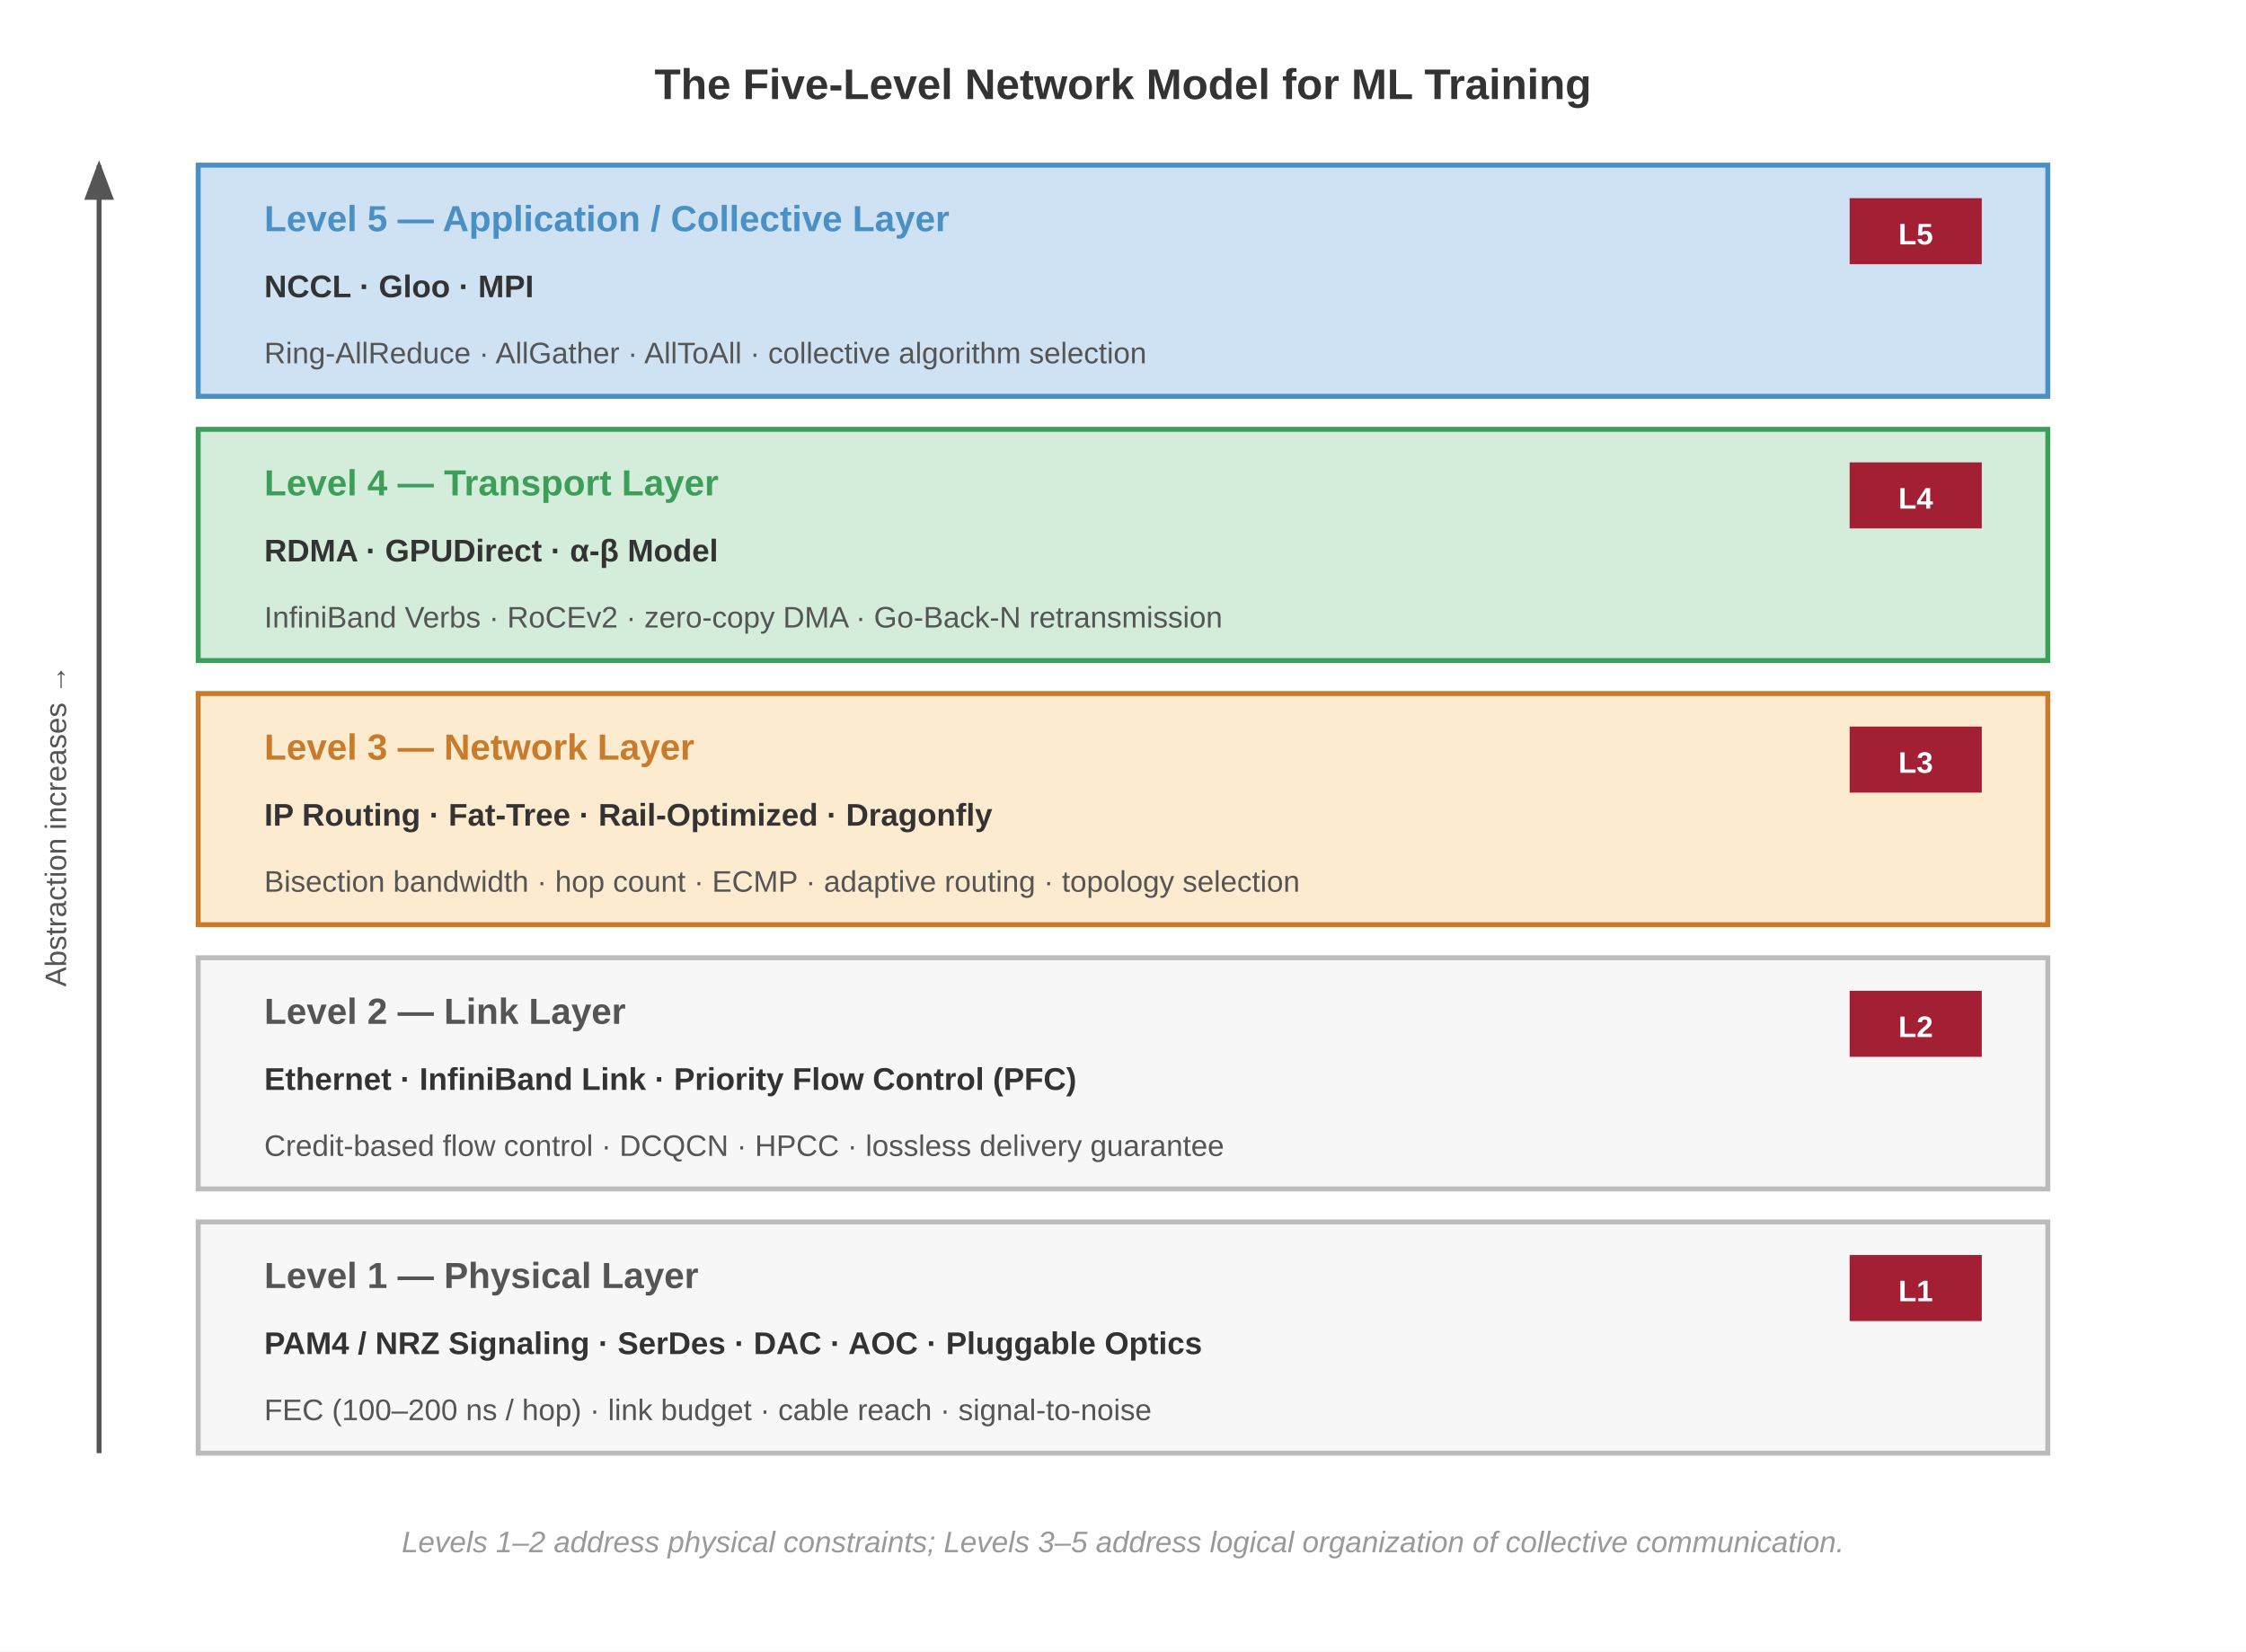
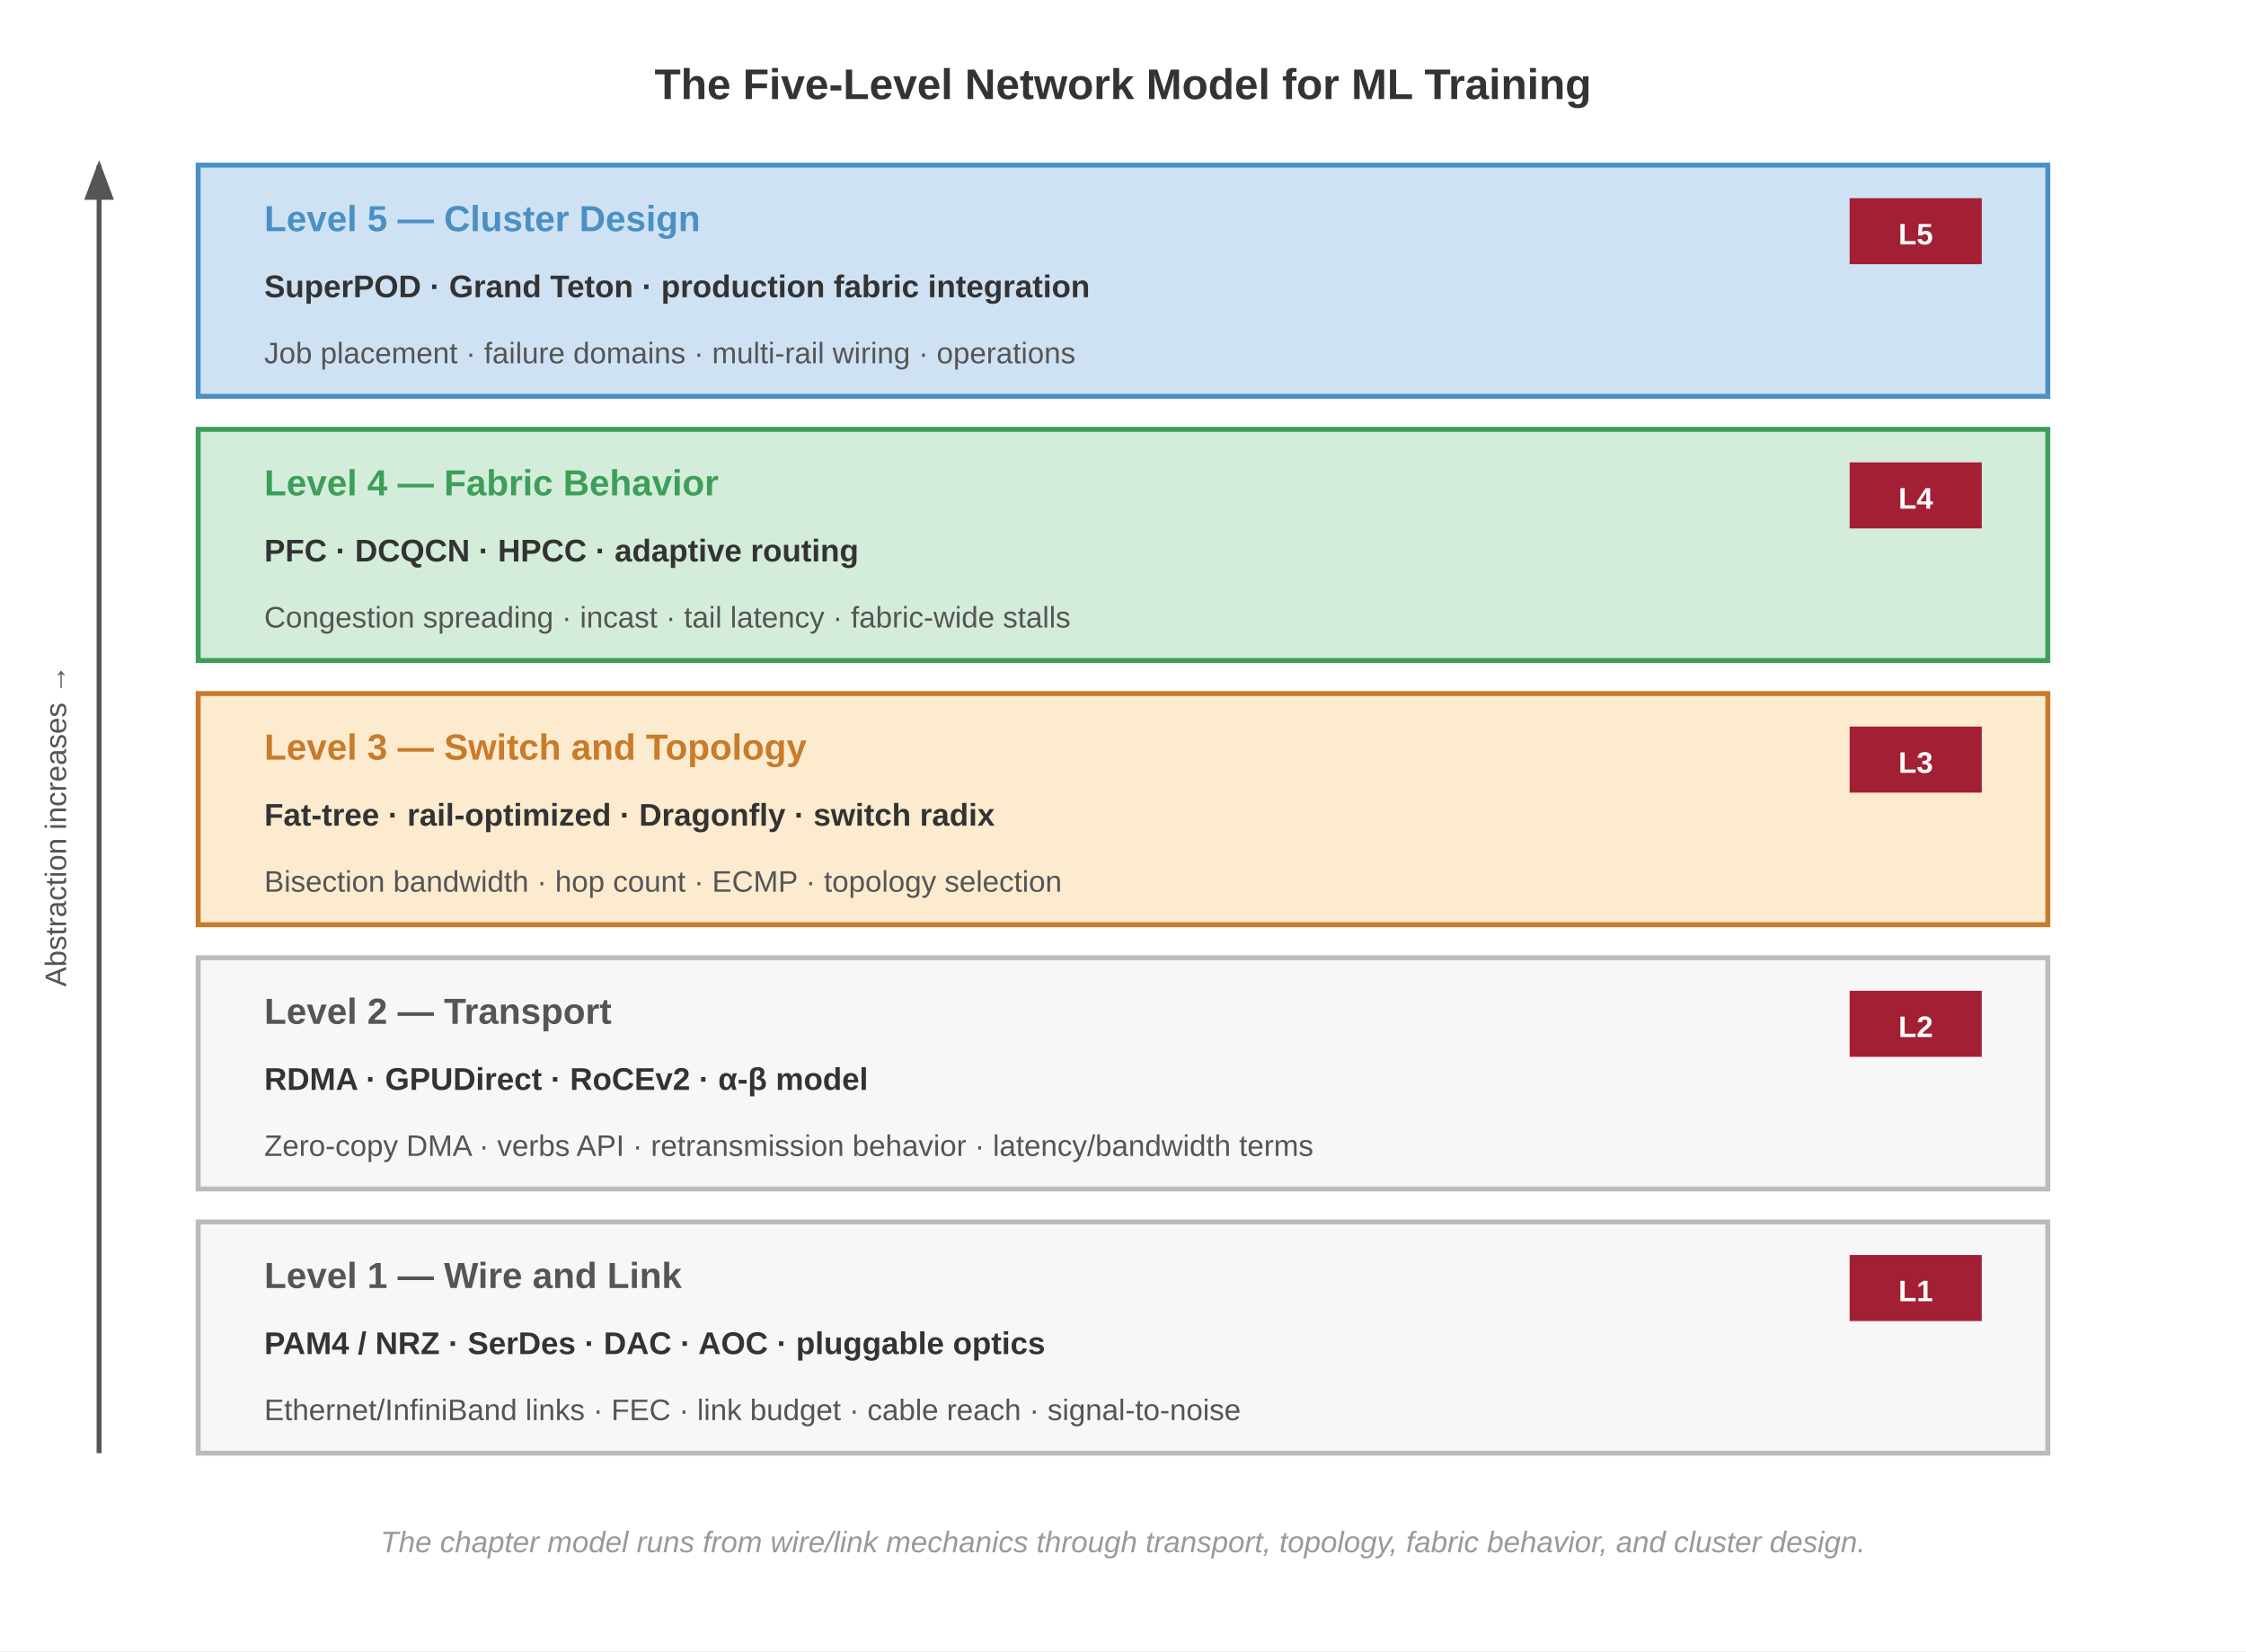
<svg xmlns="http://www.w3.org/2000/svg" font-family="Arial, Helvetica, sans-serif" viewBox="0 0 680 500">
  <rect width="680" height="500" fill="#fff" />
  <defs>
    <marker id="arrow" markerWidth="8" markerHeight="6" refX="7" refY="3" orient="auto">
      <path d="M0,0 L8,3 L0,6 Z" fill="#555" />
    </marker>
    <marker id="arrow-green" markerWidth="8" markerHeight="6" refX="7" refY="3" orient="auto">
      <path d="M0,0 L8,3 L0,6 Z" fill="#3d9e5a" />
    </marker>
  </defs>
  <text x="340" y="30" text-anchor="middle" font-size="13" font-weight="700" fill="#333">The Five-Level Network Model for ML Training</text>
  <rect x="60" y="50" width="560" height="70" fill="#cfe2f3" stroke="#4a90c4" stroke-width="1.5" />
-   <text x="80" y="70" font-size="11" font-weight="700" fill="#4a90c4">Level 5 — Application / Collective Layer</text>
-   <text x="80" y="90" font-size="9.5" font-weight="700" fill="#333">NCCL · Gloo · MPI</text>
-   <text x="80" y="110" font-size="9" fill="#555">Ring-AllReduce · AllGather · AllToAll · collective algorithm selection</text>
+   <text x="80" y="70" font-size="11" font-weight="700" fill="#4a90c4">Level 5 — Cluster Design</text>
+   <text x="80" y="90" font-size="9.5" font-weight="700" fill="#333">SuperPOD · Grand Teton · production fabric integration</text>
+   <text x="80" y="110" font-size="9" fill="#555">Job placement · failure domains · multi-rail wiring · operations</text>
  <rect x="560" y="60" width="40" height="20" fill="#a31f34" />
  <text x="580" y="74" text-anchor="middle" font-size="9" font-weight="700" fill="#fff">L5</text>
  <rect x="60" y="130" width="560" height="70" fill="#d4edda" stroke="#3d9e5a" stroke-width="1.5" />
-   <text x="80" y="150" font-size="11" font-weight="700" fill="#3d9e5a">Level 4 — Transport Layer</text>
-   <text x="80" y="170" font-size="9.5" font-weight="700" fill="#333">RDMA · GPUDirect · α-β Model</text>
-   <text x="80" y="190" font-size="9" fill="#555">InfiniBand Verbs · RoCEv2 · zero-copy DMA · Go-Back-N retransmission</text>
+   <text x="80" y="150" font-size="11" font-weight="700" fill="#3d9e5a">Level 4 — Fabric Behavior</text>
+   <text x="80" y="170" font-size="9.5" font-weight="700" fill="#333">PFC · DCQCN · HPCC · adaptive routing</text>
+   <text x="80" y="190" font-size="9" fill="#555">Congestion spreading · incast · tail latency · fabric-wide stalls</text>
  <rect x="560" y="140" width="40" height="20" fill="#a31f34" />
  <text x="580" y="154" text-anchor="middle" font-size="9" font-weight="700" fill="#fff">L4</text>
  <rect x="60" y="210" width="560" height="70" fill="#fdebd0" stroke="#c87b2a" stroke-width="1.5" />
-   <text x="80" y="230" font-size="11" font-weight="700" fill="#c87b2a">Level 3 — Network Layer</text>
-   <text x="80" y="250" font-size="9.5" font-weight="700" fill="#333">IP Routing · Fat-Tree · Rail-Optimized · Dragonfly</text>
-   <text x="80" y="270" font-size="9" fill="#555">Bisection bandwidth · hop count · ECMP · adaptive routing · topology selection</text>
+   <text x="80" y="230" font-size="11" font-weight="700" fill="#c87b2a">Level 3 — Switch and Topology</text>
+   <text x="80" y="250" font-size="9.5" font-weight="700" fill="#333">Fat-tree · rail-optimized · Dragonfly · switch radix</text>
+   <text x="80" y="270" font-size="9" fill="#555">Bisection bandwidth · hop count · ECMP · topology selection</text>
  <rect x="560" y="220" width="40" height="20" fill="#a31f34" />
  <text x="580" y="234" text-anchor="middle" font-size="9" font-weight="700" fill="#fff">L3</text>
  <rect x="60" y="290" width="560" height="70" fill="#f7f7f7" stroke="#bbb" stroke-width="1.5" />
-   <text x="80" y="310" font-size="11" font-weight="700" fill="#555">Level 2 — Link Layer</text>
-   <text x="80" y="330" font-size="9.5" font-weight="700" fill="#333">Ethernet · InfiniBand Link · Priority Flow Control (PFC)</text>
-   <text x="80" y="350" font-size="9" fill="#555">Credit-based flow control · DCQCN · HPCC · lossless delivery guarantee</text>
+   <text x="80" y="310" font-size="11" font-weight="700" fill="#555">Level 2 — Transport</text>
+   <text x="80" y="330" font-size="9.5" font-weight="700" fill="#333">RDMA · GPUDirect · RoCEv2 · α-β model</text>
+   <text x="80" y="350" font-size="9" fill="#555">Zero-copy DMA · verbs API · retransmission behavior · latency/bandwidth terms</text>
  <rect x="560" y="300" width="40" height="20" fill="#a31f34" />
  <text x="580" y="314" text-anchor="middle" font-size="9" font-weight="700" fill="#fff">L2</text>
  <rect x="60" y="370" width="560" height="70" fill="#f7f7f7" stroke="#bbb" stroke-width="1.5" />
-   <text x="80" y="390" font-size="11" font-weight="700" fill="#555">Level 1 — Physical Layer</text>
-   <text x="80" y="410" font-size="9.5" font-weight="700" fill="#333">PAM4 / NRZ Signaling · SerDes · DAC · AOC · Pluggable Optics</text>
-   <text x="80" y="430" font-size="9" fill="#555">FEC (100–200 ns / hop) · link budget · cable reach · signal-to-noise</text>
+   <text x="80" y="390" font-size="11" font-weight="700" fill="#555">Level 1 — Wire and Link</text>
+   <text x="80" y="410" font-size="9.5" font-weight="700" fill="#333">PAM4 / NRZ · SerDes · DAC · AOC · pluggable optics</text>
+   <text x="80" y="430" font-size="9" fill="#555">Ethernet/InfiniBand links · FEC · link budget · cable reach · signal-to-noise</text>
  <rect x="560" y="380" width="40" height="20" fill="#a31f34" />
  <text x="580" y="394" text-anchor="middle" font-size="9" font-weight="700" fill="#fff">L1</text>
  <line x1="30" y1="440" x2="30" y2="50" stroke="#555" stroke-width="1.5" marker-end="url(#arrow)" />
  <text x="20" y="250" text-anchor="middle" font-size="9" fill="#555" transform="rotate(-90, 20, 250)">Abstraction increases →</text>
-   <text x="340" y="470" text-anchor="middle" font-size="9" fill="#999" font-style="italic">Levels 1–2 address physical constraints; Levels 3–5 address logical organization of collective communication.</text>
+   <text x="340" y="470" text-anchor="middle" font-size="9" fill="#999" font-style="italic">The chapter model runs from wire/link mechanics through transport, topology, fabric behavior, and cluster design.</text>
</svg>
